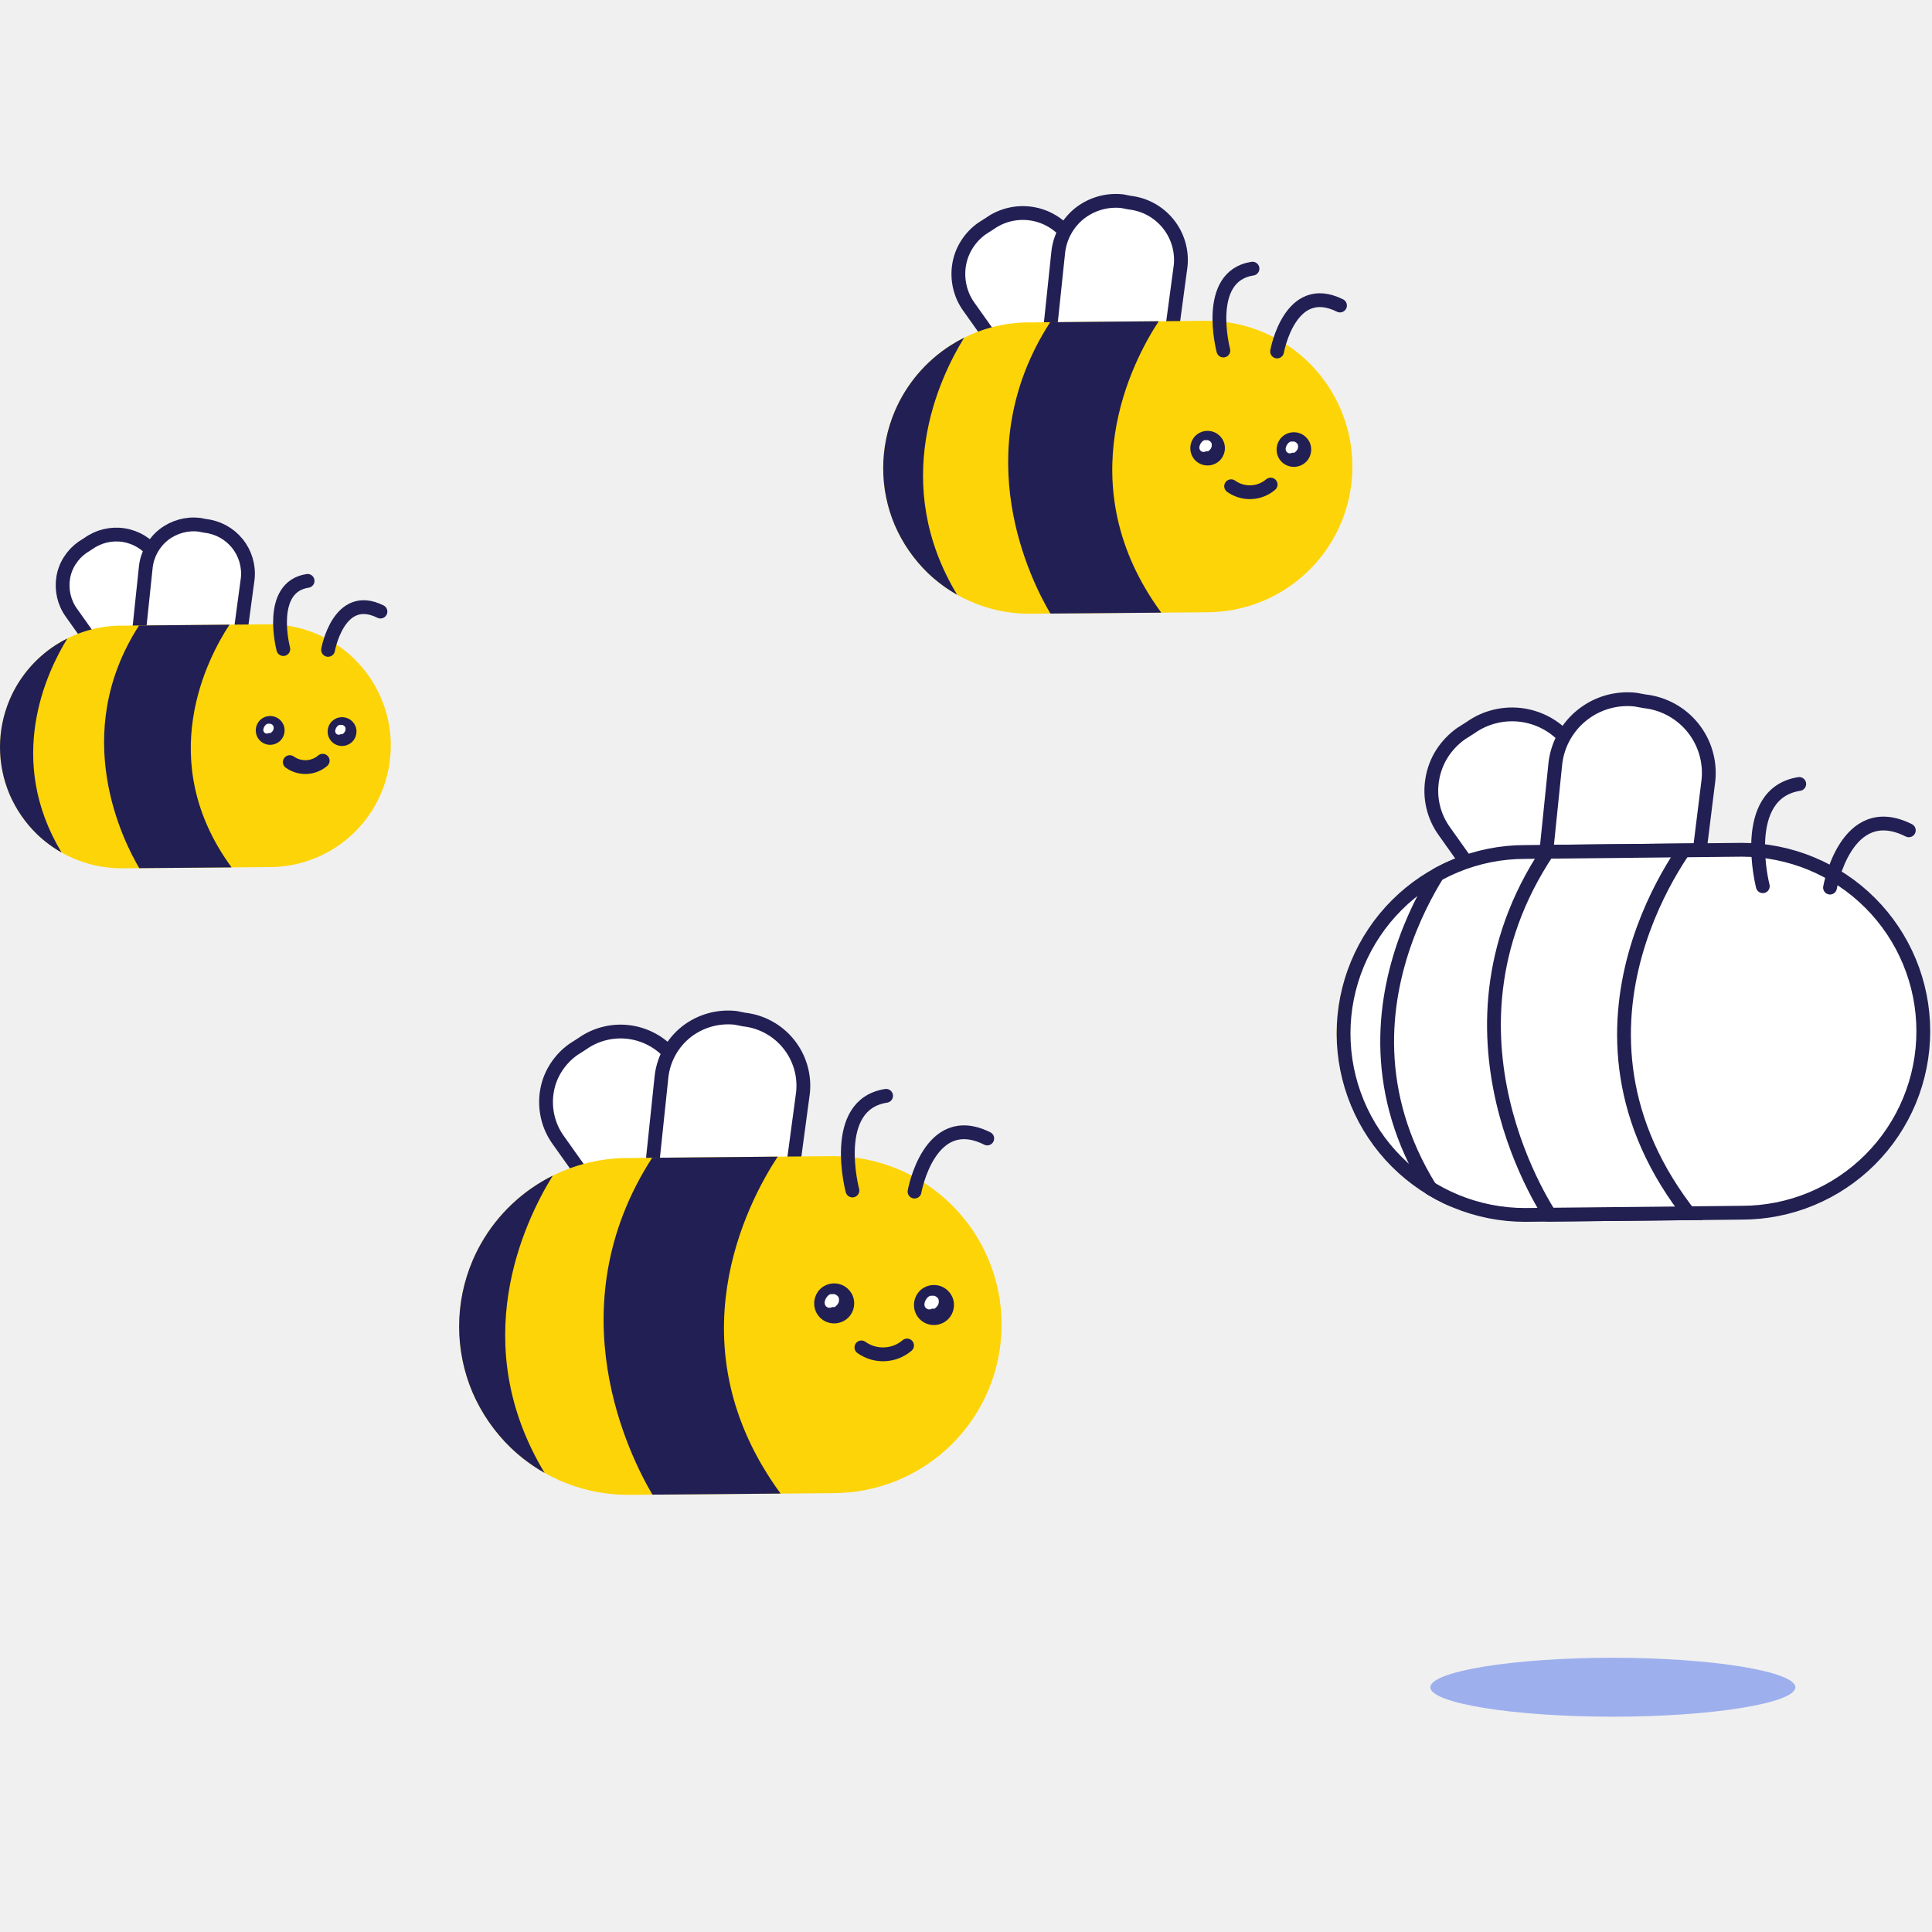
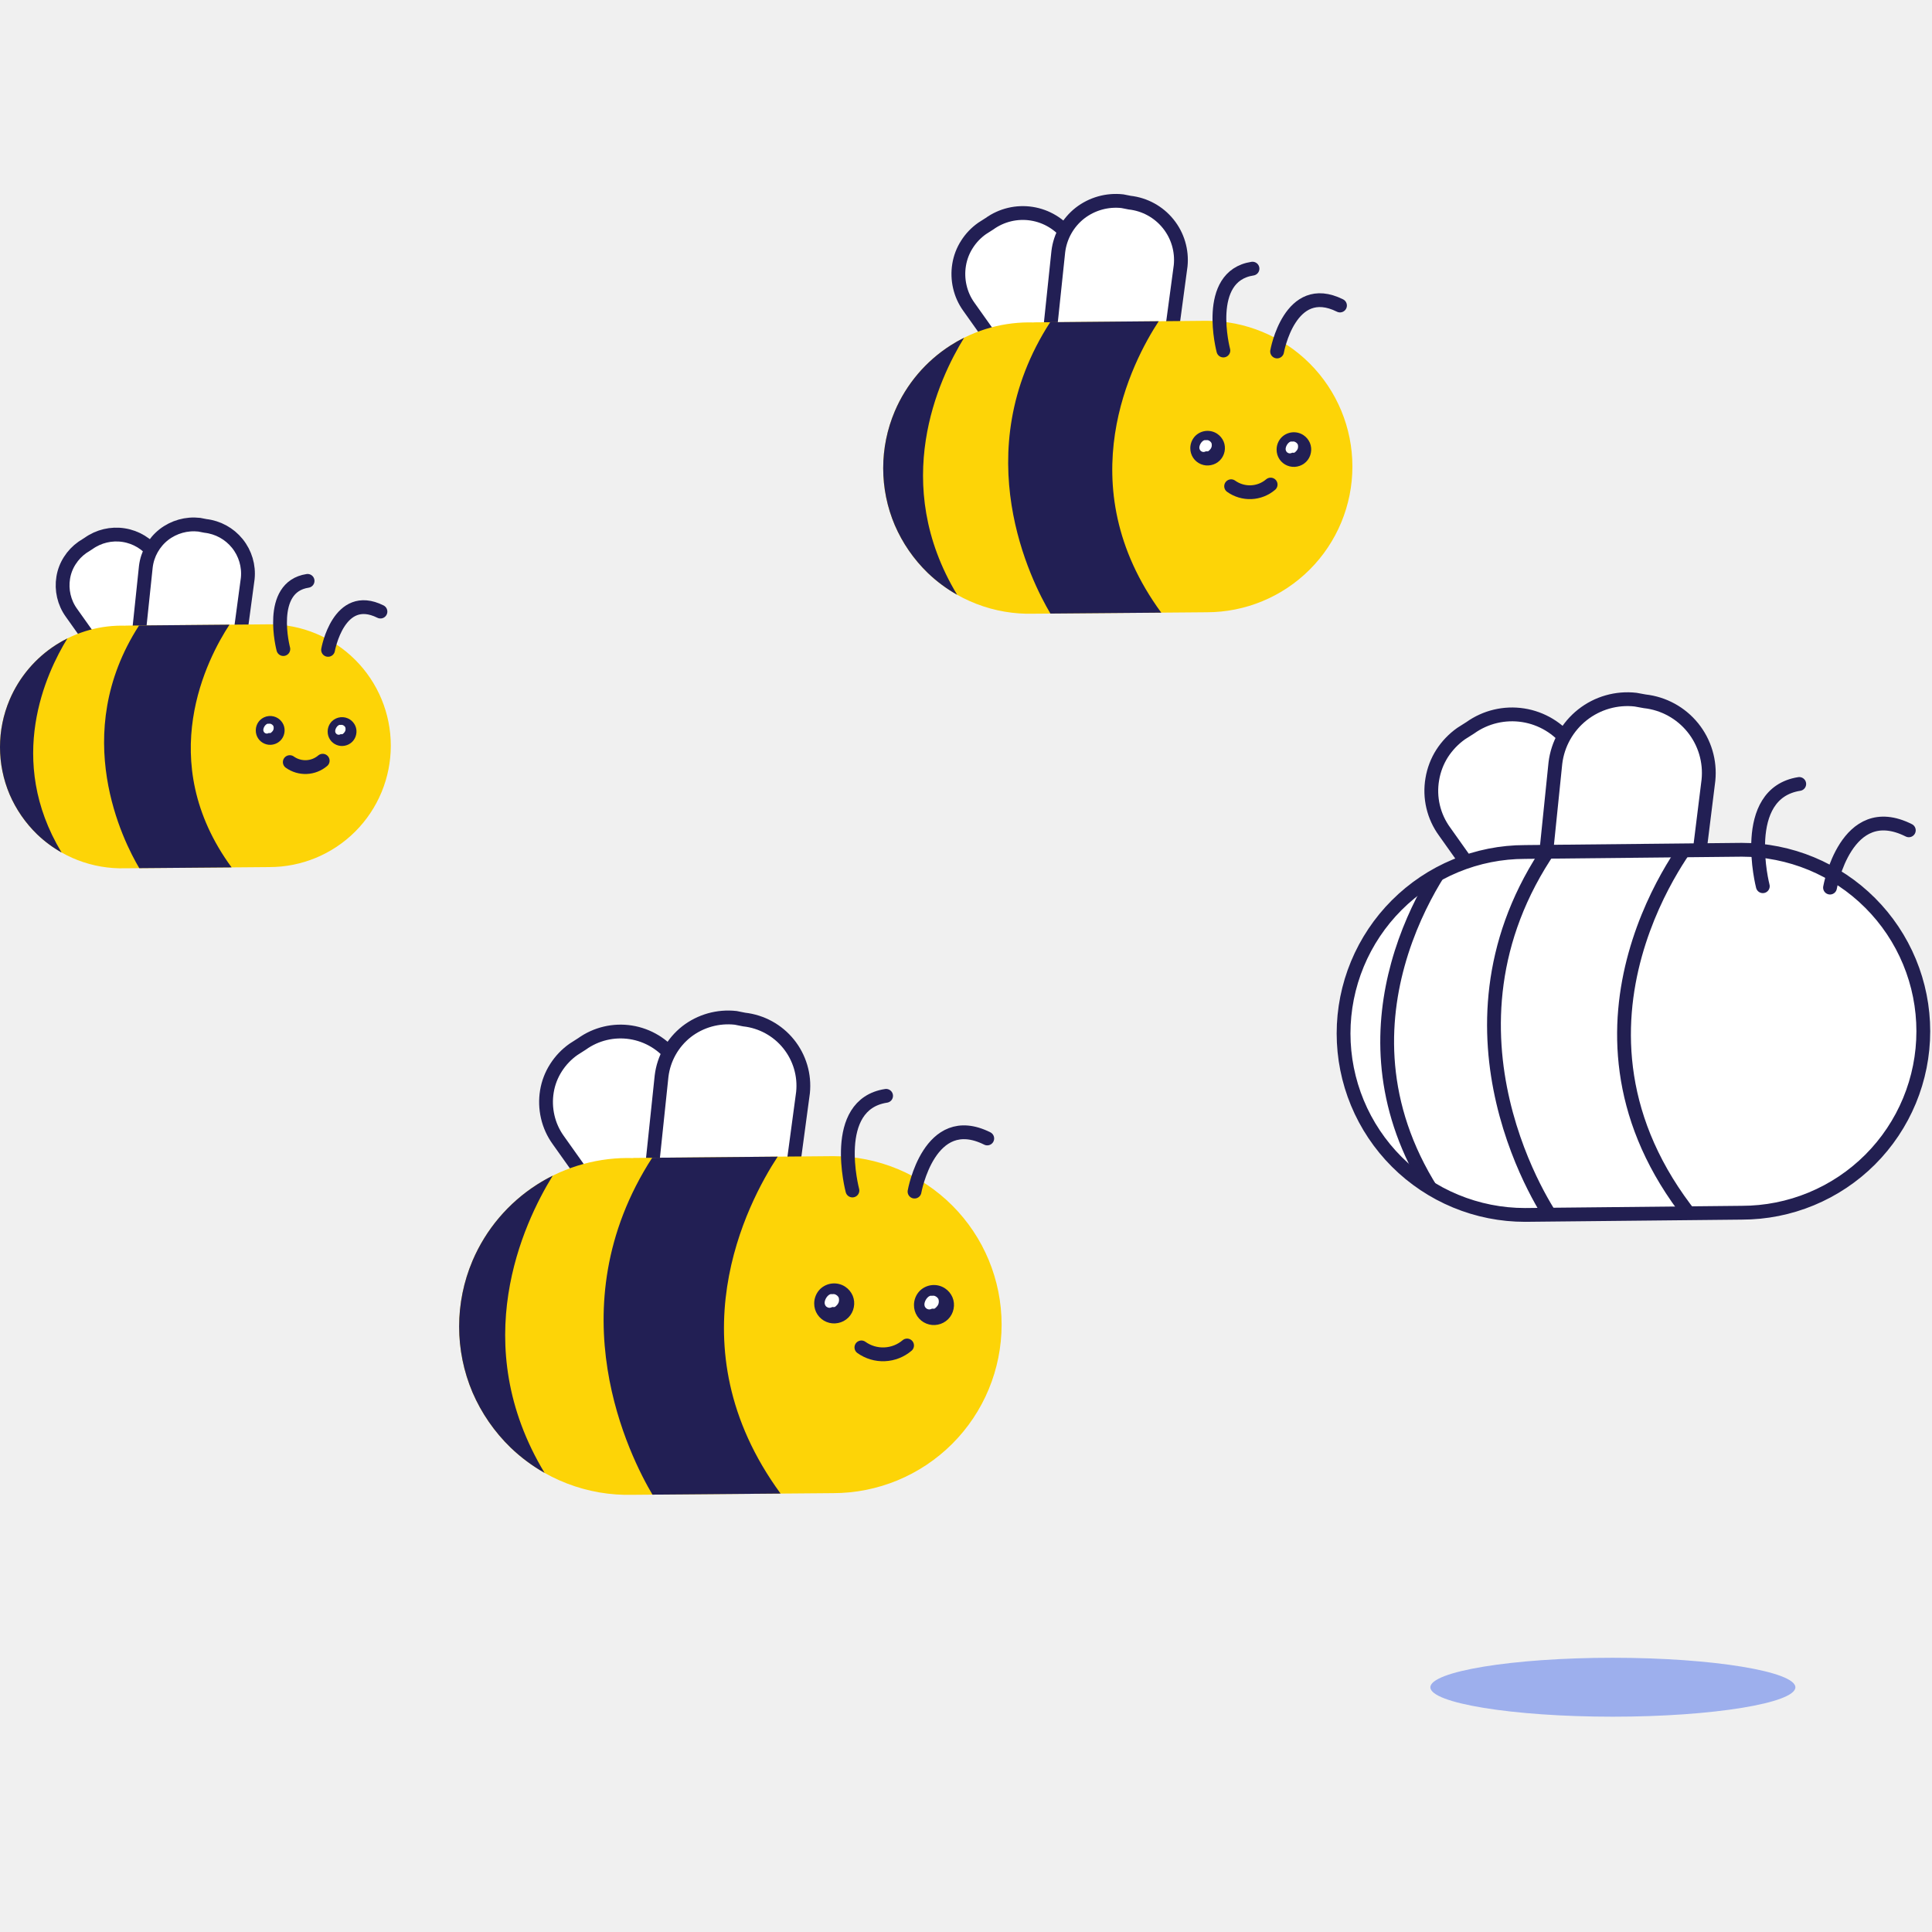
<svg xmlns="http://www.w3.org/2000/svg" width="140" height="140" viewBox="0 0 140 140" fill="none">
  <g id="Empty States/No Followers">
    <g id="Layer 2">
      <g id="Layer 24">
-         <path id="Vector" d="M110.53 61.678L126.24 61.498C129.743 61.498 133.103 62.89 135.581 65.368C138.058 67.845 139.45 71.205 139.45 74.709C139.45 78.212 138.058 81.572 135.581 84.049C133.103 86.527 129.743 87.918 126.24 87.918L110.53 88.049C107.861 88.138 105.227 87.417 102.976 85.981C100.724 84.544 98.96 82.46 97.917 80.001C96.873 77.543 96.599 74.826 97.13 72.209C97.66 69.592 98.971 67.196 100.89 65.338C102.168 64.111 103.677 63.149 105.33 62.508C106.99 61.886 108.758 61.603 110.53 61.678Z" fill="#FDD407" />
-         <path id="Vector_2" d="M116.64 67.928L117.28 67.618C117.831 67.23 118.299 66.737 118.66 66.168C119.021 65.601 119.263 64.967 119.373 64.304C119.483 63.641 119.458 62.962 119.3 62.309C119.143 61.656 118.857 61.04 118.46 60.498L113.75 53.868C112.936 52.773 111.724 52.041 110.376 51.83C109.028 51.619 107.65 51.945 106.54 52.739L105.88 53.158C105.332 53.546 104.864 54.035 104.5 54.599C104.141 55.165 103.9 55.797 103.79 56.459C103.676 57.119 103.696 57.796 103.849 58.449C104.002 59.102 104.285 59.717 104.68 60.258L109.4 66.909C110.231 67.996 111.458 68.712 112.814 68.899C114.17 69.086 115.545 68.73 116.64 67.909V67.928Z" fill="white" stroke="#221F54" stroke-miterlimit="10" stroke-linecap="round" />
-         <path id="Vector_3" d="M116.32 69.059L116.98 69.189C118.358 69.336 119.738 68.938 120.826 68.08C121.914 67.222 122.622 65.972 122.8 64.599L123.8 56.539C123.94 55.169 123.533 53.798 122.668 52.727C121.803 51.656 120.549 50.97 119.18 50.819L118.52 50.699C117.142 50.543 115.759 50.939 114.671 51.798C113.583 52.658 112.878 53.912 112.71 55.289L111.88 63.389C111.77 64.054 111.8 64.736 111.97 65.389C112.132 66.041 112.432 66.652 112.85 67.179C113.264 67.71 113.781 68.152 114.37 68.479C114.972 68.808 115.636 69.006 116.32 69.059Z" fill="white" stroke="#221F54" stroke-miterlimit="10" stroke-linecap="round" />
-         <path id="Vector_4" d="M110.51 61.738L126.22 61.578C127.947 61.578 129.657 61.919 131.252 62.579C132.848 63.24 134.297 64.209 135.519 65.43C136.74 66.651 137.708 68.101 138.369 69.696C139.03 71.291 139.37 73.001 139.37 74.728C139.37 76.455 139.03 78.165 138.369 79.761C137.708 81.356 136.74 82.806 135.519 84.027C134.297 85.248 132.848 86.216 131.252 86.877C129.657 87.538 127.947 87.878 126.22 87.878L110.51 88.038C108.783 88.038 107.073 87.698 105.478 87.037C103.882 86.376 102.433 85.408 101.212 84.187C99.991 82.966 99.022 81.516 98.361 79.921C97.7 78.325 97.36 76.615 97.36 74.888C97.36 73.162 97.7 71.451 98.361 69.856C99.022 68.261 99.991 66.811 101.212 65.59C102.433 64.369 103.882 63.4 105.478 62.739C107.073 62.078 108.783 61.738 110.51 61.738Z" fill="white" stroke="#221F51" stroke-miterlimit="10" />
-         <g id="Mask Group">
-           <mask id="mask0" mask-type="alpha" maskUnits="userSpaceOnUse" x="96" y="61" width="44" height="28">
-             <path id="Vector_5" d="M110.51 61.739L126.22 61.579C127.947 61.579 129.657 61.919 131.252 62.58C132.848 63.24 134.297 64.209 135.519 65.43C136.74 66.651 137.708 68.101 138.369 69.696C139.03 71.292 139.37 73.002 139.37 74.729C139.37 76.456 139.03 78.165 138.369 79.761C137.708 81.356 136.74 82.806 135.519 84.027C134.297 85.248 132.848 86.217 131.252 86.878C129.657 87.538 127.947 87.879 126.22 87.879L110.51 88.039C108.783 88.039 107.073 87.698 105.478 87.038C103.882 86.377 102.433 85.408 101.212 84.187C99.991 82.966 99.022 81.516 98.361 79.921C97.7 78.326 97.36 76.615 97.36 74.889C97.36 73.162 97.7 71.452 98.361 69.856C99.022 68.261 99.991 66.811 101.212 65.59C102.433 64.369 103.882 63.4 105.478 62.74C107.073 62.079 108.783 61.739 110.51 61.739Z" fill="white" stroke="#221F51" stroke-miterlimit="10" />
-           </mask>
-           <g mask="url(#mask0)">
-             <g id="Group">
-               <path id="Vector_6" d="M122.75 60.609C122.75 60.609 111.44 74.259 122.61 88.229L112.51 88.349C112.51 88.349 102.89 74.699 112.59 61.069C112.85 60.889 122.72 60.719 122.75 60.609Z" stroke="#221F51" stroke-miterlimit="10" />
-               <path id="Vector_7" d="M105.47 61.498C105.47 61.498 94.33 74.849 105.47 88.678L95.38 88.819C95.38 88.819 85.76 75.278 95.38 61.959C95.46 61.788 105.5 61.868 105.47 61.498Z" stroke="#221F51" stroke-miterlimit="10" />
-             </g>
+         <g id="Bee">
+           <path id="Vector" d="M116.64 67.928L117.28 67.618C117.831 67.23 118.299 66.737 118.66 66.168C119.021 65.601 119.263 64.967 119.373 64.304C119.483 63.641 119.458 62.962 119.3 62.309C119.143 61.656 118.857 61.04 118.46 60.498L113.75 53.868C112.936 52.773 111.724 52.041 110.376 51.83C109.028 51.619 107.65 51.945 106.54 52.739L105.88 53.158C105.332 53.546 104.864 54.035 104.5 54.599C104.141 55.165 103.9 55.797 103.79 56.459C103.676 57.119 103.696 57.796 103.849 58.449C104.002 59.102 104.285 59.717 104.68 60.258L109.4 66.909C110.231 67.996 111.458 68.712 112.814 68.899C114.17 69.086 115.545 68.73 116.64 67.909V67.928Z" fill="white" stroke="#221F54" stroke-miterlimit="10" stroke-linecap="round" />
+           <path id="Vector_2" d="M116.32 69.059L116.98 69.189C118.358 69.336 119.738 68.938 120.826 68.08C121.914 67.222 122.622 65.972 122.8 64.599L123.8 56.539C123.94 55.169 123.533 53.798 122.668 52.727C121.803 51.656 120.549 50.97 119.18 50.819L118.52 50.699C117.142 50.543 115.759 50.939 114.671 51.798C113.583 52.658 112.878 53.912 112.71 55.289L111.88 63.389C111.77 64.054 111.8 64.736 111.97 65.389C112.132 66.041 112.432 66.652 112.85 67.179C113.264 67.71 113.781 68.152 114.37 68.479C114.972 68.808 115.636 69.006 116.32 69.059Z" fill="white" stroke="#221F54" stroke-miterlimit="10" stroke-linecap="round" />
+           <path id="Vector_3" d="M110.51 61.738L126.22 61.578C127.947 61.578 129.657 61.919 131.252 62.579C132.848 63.24 134.297 64.209 135.519 65.43C136.74 66.651 137.708 68.101 138.369 69.696C139.03 71.291 139.37 73.001 139.37 74.728C139.37 76.455 139.03 78.165 138.369 79.761C137.708 81.356 136.74 82.806 135.519 84.027C134.297 85.248 132.848 86.216 131.252 86.877C129.657 87.538 127.947 87.878 126.22 87.878L110.51 88.038C108.783 88.038 107.073 87.698 105.478 87.037C103.882 86.376 102.433 85.408 101.212 84.187C99.991 82.966 99.022 81.516 98.361 79.921C97.7 78.325 97.36 76.615 97.36 74.888C97.36 73.162 97.7 71.451 98.361 69.856C99.022 68.261 99.991 66.811 101.212 65.59C102.433 64.369 103.882 63.4 105.478 62.739C107.073 62.078 108.783 61.738 110.51 61.738Z" fill="white" stroke="#221F51" stroke-miterlimit="10" />
+           <path id="Intersect" fill-rule="evenodd" clip-rule="evenodd" d="M104.57 86.62C100.421 80.47 100.533 74.552 101.775 70.035C102.456 67.555 103.48 65.496 104.334 64.055C104.592 63.62 104.834 63.243 105.046 62.928C104.423 63.212 103.824 63.544 103.255 63.921C102.417 65.39 101.464 67.392 100.811 69.77C99.624 74.087 99.429 79.637 102.675 85.449C103.272 85.892 103.906 86.284 104.57 86.62ZM111.708 88.026C111.701 88.016 111.695 88.006 111.689 87.996C111.439 87.585 111.094 86.987 110.712 86.227C109.948 84.708 109.033 82.538 108.426 79.933C107.265 74.953 107.23 68.37 111.537 61.728L112.748 61.715C108.251 68.265 108.252 74.781 109.4 79.706C109.985 82.217 110.868 84.312 111.605 85.778C111.974 86.511 112.305 87.085 112.543 87.475C112.636 87.627 112.714 87.751 112.775 87.845L121.603 87.74C116.518 80.878 116.6 74.127 118.01 69.046C118.74 66.414 119.825 64.23 120.727 62.705C120.968 62.298 121.196 61.938 121.4 61.627L122.62 61.615C122.347 62.001 121.986 62.54 121.588 63.214C120.718 64.685 119.674 66.787 118.973 69.313C117.576 74.351 117.536 81.079 122.997 87.911L111.708 88.026Z" fill="#221F51" />
+           <path id="Vector_4" d="M132.61 64.319C132.61 64.319 133.76 57.879 138.32 60.169" stroke="#221F54" stroke-miterlimit="10" stroke-linecap="round" />
+           <path id="Vector_5" d="M127.74 64.219C127.74 64.219 126 57.499 130.38 56.809" stroke="#221F54" stroke-miterlimit="10" stroke-linecap="round" />
+         </g>
+         <path id="Vector_6" d="M116.87 124.398C124.18 124.398 130.1 123.398 130.1 122.268C130.1 121.138 124.18 120.128 116.87 120.128C109.56 120.128 103.65 121.128 103.65 122.268C103.65 123.408 109.57 124.398 116.87 124.398Z" fill="#9DAFED" />
+         <path id="Vector_7" d="M59.33 94.368C59.341 94.464 59.379 94.554 59.44 94.629C59.5 94.707 59.585 94.763 59.68 94.788C59.774 94.818 59.876 94.818 59.97 94.788C60.062 94.758 60.144 94.701 60.204 94.624C60.265 94.548 60.301 94.456 60.31 94.359C60.319 94.261 60.298 94.164 60.25 94.079C60.202 93.996 60.133 93.927 60.05 93.879C59.955 93.854 59.855 93.854 59.76 93.879C59.66 93.819 59.39 94.079 59.33 94.368Z" fill="white" />
+         <g id="Bee_2">
+           <path id="Vector_8" d="M51.5 89.689L52.1 89.399C52.608 89.045 53.04 88.593 53.37 88.069C53.691 87.539 53.905 86.951 54 86.338C54.125 85.732 54.125 85.106 54 84.499C53.855 83.894 53.594 83.323 53.23 82.819L48.83 76.698C48.081 75.683 46.962 75.004 45.715 74.807C44.469 74.611 43.195 74.913 42.17 75.648L41.56 76.038C41.054 76.394 40.622 76.846 40.29 77.368C39.954 77.891 39.73 78.476 39.63 79.088C39.53 79.7 39.55 80.325 39.69 80.928C39.829 81.534 40.087 82.105 40.45 82.609L44.81 88.749C45.589 89.76 46.735 90.425 48 90.599C49.254 90.773 50.526 90.446 51.54 89.689H51.5Z" fill="white" stroke="#221F54" stroke-miterlimit="10" stroke-linecap="round" />
+           <path id="Vector_9" d="M51.21 90.739L51.82 90.849C53.093 90.99 54.37 90.624 55.375 89.831C56.38 89.037 57.032 87.879 57.19 86.609L58.19 79.168C58.319 77.902 57.943 76.636 57.143 75.645C56.344 74.654 55.185 74.02 53.92 73.879L53.31 73.758C52.038 73.616 50.761 73.975 49.75 74.758C48.745 75.55 48.094 76.708 47.94 77.978L47.15 85.499C47.051 86.111 47.079 86.737 47.23 87.338C47.383 87.942 47.659 88.508 48.041 89.001C48.423 89.493 48.903 89.901 49.45 90.198C49.993 90.498 50.592 90.681 51.21 90.739Z" fill="white" stroke="#221F54" stroke-miterlimit="10" stroke-linecap="round" />
+           <path id="Vector_10" d="M45.86 83.909L60.37 83.779C63.608 83.779 66.714 85.065 69.004 87.355C71.294 89.645 72.58 92.75 72.58 95.989C72.58 99.227 71.294 102.333 69.004 104.622C66.714 106.912 63.608 108.199 60.37 108.199L45.86 108.319C44.23 108.365 42.608 108.086 41.086 107.499C39.565 106.912 38.176 106.028 37 104.899C35.826 103.759 34.888 102.4 34.24 100.899C33.6 99.39 33.27 97.768 33.27 96.129C33.27 94.49 33.6 92.867 34.24 91.359C35.209 89.087 36.841 87.16 38.924 85.833C41.006 84.505 43.442 83.838 45.91 83.919L45.86 83.909Z" fill="#FDD407" />
+           <g id="Group 3563">
+             <path id="Intersect_2" fill-rule="evenodd" clip-rule="evenodd" d="M39.462 106.731C38.57 106.227 37.743 105.612 37 104.898C35.826 103.759 34.888 102.4 34.24 100.898C33.6 99.39 33.27 97.767 33.27 96.129C33.27 94.49 33.6 92.867 34.24 91.359C35.209 89.087 36.841 87.16 38.924 85.832C39.289 85.599 39.666 85.387 40.052 85.195C37.887 88.707 33.839 97.403 39.462 106.731ZM47.279 108.307C45.697 105.642 40.186 94.849 47.258 83.896L56.354 83.814C54.163 87.152 48.703 97.488 56.564 108.23L47.279 108.307Z" fill="#221F54" />
          </g>
-         </g>
-         <path id="Vector_8" d="M132.61 64.319C132.61 64.319 133.76 57.879 138.32 60.169" stroke="#221F54" stroke-miterlimit="10" stroke-linecap="round" />
-         <path id="Vector_9" d="M127.74 64.219C127.74 64.219 126 57.499 130.38 56.809" stroke="#221F54" stroke-miterlimit="10" stroke-linecap="round" />
-         <path id="Vector_10" d="M116.87 124.398C124.18 124.398 130.1 123.398 130.1 122.268C130.1 121.138 124.18 120.128 116.87 120.128C109.56 120.128 103.65 121.128 103.65 122.268C103.65 123.408 109.57 124.398 116.87 124.398Z" fill="#9DAFED" />
-         <path id="Vector_11" d="M59.33 94.368C59.341 94.464 59.379 94.554 59.44 94.629C59.5 94.707 59.585 94.763 59.68 94.788C59.774 94.818 59.876 94.818 59.97 94.788C60.062 94.758 60.144 94.701 60.204 94.624C60.265 94.548 60.301 94.456 60.31 94.359C60.319 94.261 60.298 94.164 60.25 94.079C60.202 93.996 60.133 93.927 60.05 93.879C59.955 93.854 59.855 93.854 59.76 93.879C59.66 93.819 59.39 94.079 59.33 94.368Z" fill="white" />
-         <g id="Bee">
-           <path id="Vector_12" d="M51.5 89.689L52.1 89.399C52.608 89.045 53.04 88.593 53.37 88.069C53.691 87.539 53.905 86.951 54 86.338C54.125 85.732 54.125 85.106 54 84.499C53.855 83.894 53.594 83.323 53.23 82.819L48.83 76.698C48.081 75.683 46.962 75.004 45.715 74.807C44.469 74.611 43.195 74.913 42.17 75.648L41.56 76.038C41.054 76.394 40.622 76.846 40.29 77.368C39.954 77.891 39.73 78.476 39.63 79.088C39.53 79.7 39.55 80.325 39.69 80.928C39.829 81.534 40.087 82.105 40.45 82.609L44.81 88.749C45.589 89.76 46.735 90.425 48 90.599C49.254 90.773 50.526 90.446 51.54 89.689H51.5Z" fill="white" stroke="#221F54" stroke-miterlimit="10" stroke-linecap="round" />
-           <path id="Vector_13" d="M51.21 90.739L51.82 90.849C53.093 90.99 54.37 90.624 55.375 89.831C56.38 89.037 57.032 87.879 57.19 86.609L58.19 79.168C58.319 77.902 57.943 76.636 57.143 75.645C56.344 74.654 55.185 74.02 53.92 73.879L53.31 73.758C52.038 73.616 50.761 73.975 49.75 74.758C48.745 75.55 48.094 76.708 47.94 77.978L47.15 85.499C47.051 86.111 47.079 86.737 47.23 87.338C47.383 87.942 47.659 88.508 48.041 89.001C48.423 89.493 48.903 89.901 49.45 90.198C49.993 90.498 50.592 90.681 51.21 90.739Z" fill="white" stroke="#221F54" stroke-miterlimit="10" stroke-linecap="round" />
-           <path id="Vector_14" d="M45.86 83.909L60.37 83.779C63.608 83.779 66.714 85.065 69.004 87.355C71.294 89.645 72.58 92.75 72.58 95.989C72.58 99.227 71.294 102.333 69.004 104.622C66.714 106.912 63.608 108.199 60.37 108.199L45.86 108.319C44.23 108.365 42.608 108.086 41.086 107.499C39.565 106.912 38.176 106.028 37 104.899C35.826 103.759 34.888 102.4 34.24 100.899C33.6 99.39 33.27 97.768 33.27 96.129C33.27 94.49 33.6 92.867 34.24 91.359C35.209 89.087 36.841 87.16 38.924 85.833C41.006 84.505 43.442 83.838 45.91 83.919L45.86 83.909Z" fill="#FDD407" />
-           <g id="Group 3563">
-             <path id="Intersect" fill-rule="evenodd" clip-rule="evenodd" d="M39.462 106.731C38.57 106.227 37.743 105.612 37 104.898C35.826 103.759 34.888 102.4 34.24 100.898C33.6 99.39 33.27 97.767 33.27 96.129C33.27 94.49 33.6 92.867 34.24 91.359C35.209 89.087 36.841 87.16 38.924 85.832C39.289 85.599 39.666 85.387 40.052 85.195C37.887 88.707 33.839 97.403 39.462 106.731ZM47.279 108.307C45.697 105.642 40.186 94.849 47.258 83.896L56.354 83.814C54.163 87.152 48.703 97.488 56.564 108.23L47.279 108.307Z" fill="#221F54" />
-           </g>
-           <path id="Vector_15" d="M65.73 97.499C65.273 97.888 64.699 98.113 64.099 98.138C63.499 98.164 62.908 97.988 62.42 97.638" stroke="#221F54" stroke-miterlimit="10" stroke-linecap="round" />
-           <path id="Vector_16" d="M66.23 94.569C66.227 94.855 66.31 95.136 66.469 95.376C66.627 95.615 66.854 95.8 67.12 95.909C67.386 96.019 67.678 96.047 67.96 95.989C68.242 95.934 68.501 95.796 68.705 95.593C68.908 95.39 69.045 95.131 69.1 94.849C69.159 94.567 69.131 94.274 69.02 94.008C68.907 93.744 68.719 93.518 68.48 93.359C68.201 93.174 67.866 93.091 67.533 93.124C67.2 93.157 66.888 93.303 66.65 93.538C66.381 93.814 66.23 94.183 66.23 94.569Z" fill="#221F54" />
-           <path id="Vector_17" d="M59 94.451C58.997 94.738 59.08 95.019 59.239 95.258C59.398 95.497 59.624 95.683 59.89 95.791C60.156 95.902 60.448 95.93 60.73 95.871C61.012 95.817 61.271 95.679 61.475 95.476C61.678 95.273 61.816 95.013 61.87 94.731C61.928 94.45 61.901 94.157 61.79 93.891C61.677 93.627 61.489 93.401 61.25 93.241C60.971 93.057 60.636 92.974 60.303 93.007C59.97 93.04 59.658 93.186 59.42 93.421C59.151 93.696 59 94.066 59 94.451Z" fill="#221F54" />
-           <path id="Vector_18" d="M67 94.409C66.98 94.481 66.98 94.557 67 94.629C67.02 94.699 67.062 94.762 67.12 94.809C67.178 94.853 67.247 94.881 67.32 94.889C67.397 94.889 67.473 94.868 67.54 94.829C67.6 94.838 67.66 94.838 67.72 94.829C67.771 94.794 67.818 94.754 67.86 94.709C67.922 94.65 67.97 94.578 68 94.499C68.04 94.378 68.04 94.249 68 94.129C67.968 94.075 67.928 94.028 67.88 93.989C67.829 93.949 67.771 93.918 67.71 93.899C67.647 93.888 67.583 93.888 67.52 93.899C67.34 93.839 67.07 94.109 67 94.409Z" fill="white" />
-           <path id="Vector_19" d="M59.77 94.291C59.75 94.363 59.75 94.439 59.77 94.511C59.791 94.582 59.832 94.645 59.89 94.691C59.948 94.736 60.017 94.764 60.09 94.771C60.167 94.772 60.243 94.751 60.31 94.711C60.37 94.72 60.43 94.72 60.49 94.711C60.541 94.677 60.588 94.637 60.63 94.591C60.692 94.533 60.74 94.461 60.77 94.381C60.81 94.261 60.81 94.132 60.77 94.011C60.738 93.958 60.698 93.911 60.65 93.871C60.599 93.832 60.541 93.801 60.48 93.781C60.417 93.771 60.353 93.771 60.29 93.781C60.11 93.721 59.84 93.991 59.77 94.291Z" fill="white" />
-           <path id="Vector_20" d="M66.27 86.348C66.27 86.348 67.33 80.398 71.54 82.498" stroke="#221F54" stroke-miterlimit="10" stroke-linecap="round" />
-           <path id="Vector_21" d="M61.77 86.268C61.77 86.268 60.11 80.038 64.21 79.408" stroke="#221F54" stroke-miterlimit="10" stroke-linecap="round" />
-         </g>
-         <g id="Bee_2">
-           <path id="Vector_22" d="M79.767 28.358L80.286 28.107C80.726 27.802 81.1 27.41 81.385 26.957C81.662 26.498 81.848 25.99 81.93 25.46C82.038 24.936 82.038 24.394 81.93 23.869C81.805 23.346 81.579 22.852 81.264 22.416L77.458 17.123C76.81 16.244 75.842 15.657 74.764 15.487C73.686 15.317 72.585 15.578 71.698 16.215L71.17 16.552C70.732 16.86 70.359 17.25 70.072 17.702C69.781 18.154 69.587 18.66 69.501 19.19C69.414 19.719 69.432 20.259 69.553 20.781C69.673 21.305 69.896 21.799 70.21 22.234L73.981 27.545C74.655 28.42 75.646 28.995 76.74 29.145C77.825 29.296 78.925 29.013 79.802 28.358H79.767Z" fill="white" stroke="#221F54" stroke-miterlimit="10" stroke-linecap="round" />
-           <path id="Vector_23" d="M79.517 29.266L80.044 29.361C81.145 29.483 82.25 29.167 83.119 28.481C83.989 27.794 84.552 26.793 84.689 25.694L85.554 19.259C85.665 18.164 85.34 17.068 84.648 16.212C83.957 15.355 82.955 14.806 81.861 14.684L81.333 14.58C80.233 14.457 79.129 14.767 78.254 15.445C77.385 16.13 76.822 17.131 76.689 18.23L76.005 24.734C75.92 25.264 75.944 25.805 76.074 26.325C76.207 26.848 76.445 27.337 76.776 27.763C77.106 28.189 77.521 28.541 77.995 28.799C78.464 29.058 78.983 29.217 79.517 29.266Z" fill="white" stroke="#221F54" stroke-miterlimit="10" stroke-linecap="round" />
-           <path id="Vector_24" d="M74.889 23.359L87.439 23.246C90.24 23.246 92.926 24.359 94.907 26.34C96.887 28.32 98 31.006 98 33.807C98 36.608 96.887 39.294 94.907 41.274C92.926 43.255 90.24 44.367 87.439 44.367L74.889 44.471C73.48 44.511 72.076 44.27 70.761 43.762C69.445 43.255 68.244 42.49 67.226 41.513C66.211 40.528 65.4 39.352 64.839 38.054C64.285 36.749 64 35.346 64 33.928C64 32.51 64.285 31.107 64.839 29.802C65.677 27.837 67.089 26.171 68.89 25.023C70.691 23.875 72.798 23.297 74.933 23.367L74.889 23.359Z" fill="#FDD407" />
-           <g id="Group 3563_2">
-             <path id="Intersect_2" fill-rule="evenodd" clip-rule="evenodd" d="M69.357 43.099C68.585 42.663 67.869 42.13 67.226 41.513C66.211 40.528 65.4 39.352 64.839 38.053C64.285 36.749 64 35.346 64 33.928C64 32.51 64.285 31.107 64.839 29.802C65.677 27.837 67.089 26.171 68.89 25.023C69.206 24.821 69.531 24.637 69.865 24.472C67.992 27.511 64.492 35.031 69.357 43.099ZM76.117 44.461C74.75 42.159 69.981 32.822 76.098 23.348L83.965 23.277C82.069 26.166 77.349 35.105 84.149 44.395L76.117 44.461Z" fill="#221F54" />
-           </g>
-           <path id="Vector_25" d="M92.075 35.113C91.68 35.45 91.183 35.645 90.664 35.667C90.146 35.688 89.634 35.536 89.212 35.234" stroke="#221F54" stroke-miterlimit="10" stroke-linecap="round" />
-           <path id="Vector_26" d="M92.508 32.578C92.505 32.827 92.577 33.07 92.714 33.276C92.851 33.483 93.048 33.644 93.277 33.737C93.507 33.833 93.76 33.857 94.004 33.807C94.248 33.759 94.472 33.64 94.648 33.465C94.824 33.289 94.943 33.065 94.99 32.821C95.04 32.577 95.016 32.324 94.921 32.094C94.823 31.865 94.661 31.67 94.454 31.532C94.212 31.372 93.923 31.301 93.635 31.329C93.347 31.358 93.077 31.484 92.871 31.688C92.638 31.925 92.507 32.245 92.508 32.578Z" fill="#221F54" />
-           <path id="Vector_27" d="M86.254 32.477C86.252 32.725 86.324 32.968 86.461 33.175C86.598 33.382 86.794 33.542 87.024 33.636C87.254 33.732 87.507 33.756 87.751 33.705C87.995 33.658 88.219 33.539 88.395 33.363C88.57 33.188 88.689 32.963 88.737 32.719C88.787 32.476 88.763 32.222 88.668 31.993C88.57 31.764 88.407 31.569 88.201 31.431C87.959 31.271 87.67 31.2 87.382 31.228C87.093 31.256 86.824 31.383 86.618 31.586C86.385 31.824 86.254 32.144 86.254 32.477Z" fill="#221F54" />
-           <path id="Vector_28" d="M93.174 32.44C93.156 32.503 93.156 32.568 93.174 32.631C93.192 32.692 93.228 32.746 93.277 32.786C93.328 32.825 93.387 32.849 93.45 32.855C93.517 32.856 93.583 32.838 93.641 32.804C93.692 32.811 93.745 32.811 93.796 32.804C93.841 32.774 93.881 32.739 93.918 32.7C93.971 32.649 94.013 32.587 94.039 32.518C94.073 32.414 94.073 32.302 94.039 32.198C94.011 32.152 93.976 32.111 93.935 32.077C93.891 32.043 93.841 32.017 93.788 31.999C93.733 31.99 93.678 31.99 93.623 31.999C93.468 31.947 93.234 32.181 93.174 32.44Z" fill="white" />
-           <path id="Vector_29" d="M86.921 32.339C86.903 32.401 86.903 32.467 86.921 32.529C86.938 32.591 86.975 32.645 87.024 32.685C87.074 32.724 87.134 32.748 87.197 32.754C87.264 32.754 87.33 32.736 87.388 32.702C87.439 32.71 87.492 32.71 87.543 32.702C87.587 32.672 87.628 32.638 87.664 32.599C87.718 32.548 87.759 32.486 87.785 32.417C87.82 32.313 87.82 32.201 87.785 32.097C87.758 32.051 87.723 32.01 87.682 31.976C87.637 31.942 87.588 31.915 87.535 31.898C87.48 31.889 87.425 31.889 87.37 31.898C87.215 31.846 86.981 32.08 86.921 32.339Z" fill="white" />
-           <path id="Vector_30" d="M92.543 25.469C92.543 25.469 93.459 20.323 97.101 22.139" stroke="#221F54" stroke-miterlimit="10" stroke-linecap="round" />
-           <path id="Vector_31" d="M88.65 25.4C88.65 25.4 87.215 20.011 90.761 19.467" stroke="#221F54" stroke-miterlimit="10" stroke-linecap="round" />
+           <path id="Vector_11" d="M65.73 97.499C65.273 97.888 64.699 98.113 64.099 98.138C63.499 98.164 62.908 97.988 62.42 97.638" stroke="#221F54" stroke-miterlimit="10" stroke-linecap="round" />
+           <path id="Vector_12" d="M66.23 94.569C66.227 94.855 66.31 95.136 66.469 95.376C66.627 95.615 66.854 95.8 67.12 95.909C67.386 96.019 67.678 96.047 67.96 95.989C68.242 95.934 68.501 95.796 68.705 95.593C68.908 95.39 69.045 95.131 69.1 94.849C69.159 94.567 69.131 94.274 69.02 94.008C68.907 93.744 68.719 93.518 68.48 93.359C68.201 93.174 67.866 93.091 67.533 93.124C67.2 93.157 66.888 93.303 66.65 93.538C66.381 93.814 66.23 94.183 66.23 94.569Z" fill="#221F54" />
+           <path id="Vector_13" d="M59 94.451C58.997 94.738 59.08 95.019 59.239 95.258C59.398 95.497 59.624 95.683 59.89 95.791C60.156 95.902 60.448 95.93 60.73 95.871C61.012 95.817 61.271 95.679 61.475 95.476C61.678 95.273 61.816 95.013 61.87 94.731C61.928 94.45 61.901 94.157 61.79 93.891C61.677 93.627 61.489 93.401 61.25 93.241C60.971 93.057 60.636 92.974 60.303 93.007C59.97 93.04 59.658 93.186 59.42 93.421C59.151 93.696 59 94.066 59 94.451Z" fill="#221F54" />
+           <path id="Vector_14" d="M67 94.409C66.98 94.481 66.98 94.557 67 94.629C67.02 94.699 67.062 94.762 67.12 94.809C67.178 94.853 67.247 94.881 67.32 94.889C67.397 94.889 67.473 94.868 67.54 94.829C67.6 94.838 67.66 94.838 67.72 94.829C67.771 94.794 67.818 94.754 67.86 94.709C67.922 94.65 67.97 94.578 68 94.499C68.04 94.378 68.04 94.249 68 94.129C67.968 94.075 67.928 94.028 67.88 93.989C67.829 93.949 67.771 93.918 67.71 93.899C67.647 93.888 67.583 93.888 67.52 93.899C67.34 93.839 67.07 94.109 67 94.409Z" fill="white" />
+           <path id="Vector_15" d="M59.77 94.291C59.75 94.363 59.75 94.439 59.77 94.511C59.791 94.582 59.832 94.645 59.89 94.691C59.948 94.736 60.017 94.764 60.09 94.771C60.167 94.772 60.243 94.751 60.31 94.711C60.37 94.72 60.43 94.72 60.49 94.711C60.541 94.677 60.588 94.637 60.63 94.591C60.692 94.533 60.74 94.461 60.77 94.381C60.81 94.261 60.81 94.132 60.77 94.011C60.738 93.958 60.698 93.911 60.65 93.871C60.599 93.832 60.541 93.801 60.48 93.781C60.417 93.771 60.353 93.771 60.29 93.781C60.11 93.721 59.84 93.991 59.77 94.291Z" fill="white" />
+           <path id="Vector_16" d="M66.27 86.348C66.27 86.348 67.33 80.398 71.54 82.498" stroke="#221F54" stroke-miterlimit="10" stroke-linecap="round" />
+           <path id="Vector_17" d="M61.77 86.268C61.77 86.268 60.11 80.038 64.21 79.408" stroke="#221F54" stroke-miterlimit="10" stroke-linecap="round" />
        </g>
        <g id="Bee_3">
-           <path id="Vector_32" d="M13.133 49.498L13.565 49.289C13.931 49.034 14.242 48.708 14.48 48.331C14.711 47.949 14.865 47.526 14.934 47.084C15.024 46.647 15.024 46.196 14.934 45.759C14.83 45.323 14.641 44.912 14.379 44.549L11.209 40.14C10.669 39.408 9.863 38.919 8.965 38.778C8.068 38.636 7.15 38.854 6.411 39.383L5.972 39.664C5.607 39.921 5.296 40.246 5.057 40.623C4.815 40.999 4.653 41.42 4.582 41.862C4.509 42.302 4.524 42.752 4.625 43.187C4.725 43.623 4.911 44.035 5.172 44.397L8.313 48.821C8.874 49.55 9.7 50.028 10.611 50.153C11.514 50.279 12.431 50.043 13.162 49.498H13.133Z" fill="white" stroke="#221F54" stroke-miterlimit="10" stroke-linecap="round" />
-           <path id="Vector_33" d="M12.924 50.254L13.363 50.333C14.28 50.435 15.2 50.172 15.924 49.6C16.648 49.028 17.118 48.194 17.232 47.279L17.952 41.919C18.045 41.007 17.774 40.095 17.198 39.381C16.622 38.667 15.787 38.21 14.876 38.108L14.437 38.022C13.521 37.919 12.601 38.178 11.872 38.742C11.148 39.313 10.679 40.147 10.568 41.062L9.999 46.479C9.928 46.92 9.948 47.371 10.057 47.805C10.167 48.24 10.366 48.648 10.641 49.002C10.916 49.357 11.262 49.651 11.656 49.865C12.047 50.081 12.479 50.213 12.924 50.254Z" fill="white" stroke="#221F54" stroke-miterlimit="10" stroke-linecap="round" />
-           <path id="Vector_34" d="M9.07 45.334L19.523 45.24C21.855 45.24 24.093 46.167 25.742 47.816C27.392 49.466 28.319 51.703 28.319 54.036C28.319 56.369 27.392 58.606 25.742 60.256C24.093 61.905 21.855 62.832 19.523 62.832L9.07 62.919C7.896 62.952 6.727 62.751 5.631 62.328C4.535 61.905 3.535 61.268 2.687 60.455C1.842 59.634 1.166 58.655 0.699 57.573C0.238 56.486 0 55.318 0 54.137C0 52.956 0.238 51.788 0.699 50.701C1.397 49.064 2.573 47.676 4.073 46.72C5.573 45.764 7.328 45.283 9.106 45.341L9.07 45.334Z" fill="#FDD407" />
+           <path id="Vector_18" d="M79.767 28.358L80.286 28.107C80.726 27.802 81.1 27.41 81.385 26.957C81.662 26.498 81.848 25.99 81.93 25.46C82.038 24.936 82.038 24.394 81.93 23.869C81.805 23.346 81.579 22.852 81.264 22.416L77.458 17.123C76.81 16.244 75.842 15.657 74.764 15.487C73.686 15.317 72.585 15.578 71.698 16.215L71.17 16.552C70.732 16.86 70.359 17.25 70.072 17.702C69.781 18.154 69.587 18.66 69.501 19.19C69.414 19.719 69.432 20.259 69.553 20.781C69.673 21.305 69.896 21.799 70.21 22.234L73.981 27.545C74.655 28.42 75.646 28.995 76.74 29.145C77.825 29.296 78.925 29.013 79.802 28.358H79.767Z" fill="white" stroke="#221F54" stroke-miterlimit="10" stroke-linecap="round" />
+           <path id="Vector_19" d="M79.517 29.266L80.044 29.361C81.145 29.483 82.25 29.167 83.119 28.481C83.989 27.794 84.552 26.793 84.689 25.694L85.554 19.259C85.665 18.164 85.34 17.068 84.648 16.212C83.957 15.355 82.955 14.806 81.861 14.684L81.333 14.58C80.233 14.457 79.129 14.767 78.254 15.445C77.385 16.13 76.822 17.131 76.689 18.23L76.005 24.734C75.92 25.264 75.944 25.805 76.074 26.325C76.207 26.848 76.445 27.337 76.776 27.763C77.106 28.189 77.521 28.541 77.995 28.799C78.464 29.058 78.983 29.217 79.517 29.266Z" fill="white" stroke="#221F54" stroke-miterlimit="10" stroke-linecap="round" />
+           <path id="Vector_20" d="M74.889 23.359L87.439 23.246C90.24 23.246 92.926 24.359 94.907 26.34C96.887 28.32 98 31.006 98 33.807C98 36.608 96.887 39.294 94.907 41.274C92.926 43.255 90.24 44.367 87.439 44.367L74.889 44.471C73.48 44.511 72.076 44.27 70.761 43.762C69.445 43.255 68.244 42.49 67.226 41.513C66.211 40.528 65.4 39.352 64.839 38.054C64.285 36.749 64 35.346 64 33.928C64 32.51 64.285 31.107 64.839 29.802C65.677 27.837 67.089 26.171 68.89 25.023C70.691 23.875 72.798 23.297 74.933 23.367L74.889 23.359Z" fill="#FDD407" />
+           <g id="Group 3563_2">
+             <path id="Intersect_3" fill-rule="evenodd" clip-rule="evenodd" d="M69.357 43.099C68.585 42.663 67.869 42.13 67.226 41.513C66.211 40.528 65.4 39.352 64.839 38.053C64.285 36.749 64 35.346 64 33.928C64 32.51 64.285 31.107 64.839 29.802C65.677 27.837 67.089 26.171 68.89 25.023C69.206 24.821 69.531 24.637 69.865 24.472C67.992 27.511 64.492 35.031 69.357 43.099ZM76.117 44.461C74.75 42.159 69.981 32.822 76.098 23.348L83.965 23.277C82.069 26.166 77.349 35.105 84.149 44.395L76.117 44.461Z" fill="#221F54" />
+           </g>
+           <path id="Vector_21" d="M92.075 35.113C91.68 35.45 91.183 35.645 90.664 35.667C90.146 35.688 89.634 35.536 89.212 35.234" stroke="#221F54" stroke-miterlimit="10" stroke-linecap="round" />
+           <path id="Vector_22" d="M92.508 32.578C92.505 32.827 92.577 33.07 92.714 33.276C92.851 33.483 93.048 33.644 93.277 33.737C93.507 33.833 93.76 33.857 94.004 33.807C94.248 33.759 94.472 33.64 94.648 33.465C94.824 33.289 94.943 33.065 94.99 32.821C95.04 32.577 95.016 32.324 94.921 32.094C94.823 31.865 94.661 31.67 94.454 31.532C94.212 31.372 93.923 31.301 93.635 31.329C93.347 31.358 93.077 31.484 92.871 31.688C92.638 31.925 92.507 32.245 92.508 32.578Z" fill="#221F54" />
+           <path id="Vector_23" d="M86.254 32.477C86.252 32.725 86.324 32.968 86.461 33.175C86.598 33.382 86.794 33.542 87.024 33.636C87.254 33.732 87.507 33.756 87.751 33.705C87.995 33.658 88.219 33.539 88.395 33.363C88.57 33.188 88.689 32.963 88.737 32.719C88.787 32.476 88.763 32.222 88.668 31.993C88.57 31.764 88.407 31.569 88.201 31.431C87.959 31.271 87.67 31.2 87.382 31.228C87.093 31.256 86.824 31.383 86.618 31.586C86.385 31.824 86.254 32.144 86.254 32.477Z" fill="#221F54" />
+           <path id="Vector_24" d="M93.174 32.44C93.156 32.503 93.156 32.568 93.174 32.631C93.192 32.692 93.228 32.746 93.277 32.786C93.328 32.825 93.387 32.849 93.45 32.855C93.517 32.856 93.583 32.838 93.641 32.804C93.692 32.811 93.745 32.811 93.796 32.804C93.841 32.774 93.881 32.739 93.918 32.7C93.971 32.649 94.013 32.587 94.039 32.518C94.073 32.414 94.073 32.302 94.039 32.198C94.011 32.152 93.976 32.111 93.935 32.077C93.891 32.043 93.841 32.017 93.788 31.999C93.733 31.99 93.678 31.99 93.623 31.999C93.468 31.947 93.234 32.181 93.174 32.44Z" fill="white" />
+           <path id="Vector_25" d="M86.921 32.339C86.903 32.401 86.903 32.467 86.921 32.529C86.938 32.591 86.975 32.645 87.024 32.685C87.074 32.724 87.134 32.748 87.197 32.754C87.264 32.754 87.33 32.736 87.388 32.702C87.439 32.71 87.492 32.71 87.543 32.702C87.587 32.672 87.628 32.638 87.664 32.599C87.718 32.548 87.759 32.486 87.785 32.417C87.82 32.313 87.82 32.201 87.785 32.097C87.758 32.051 87.723 32.01 87.682 31.976C87.637 31.942 87.588 31.915 87.535 31.898C87.48 31.889 87.425 31.889 87.37 31.898C87.215 31.846 86.981 32.08 86.921 32.339Z" fill="white" />
+           <path id="Vector_26" d="M92.543 25.469C92.543 25.469 93.459 20.323 97.101 22.139" stroke="#221F54" stroke-miterlimit="10" stroke-linecap="round" />
+           <path id="Vector_27" d="M88.65 25.4C88.65 25.4 87.215 20.011 90.761 19.467" stroke="#221F54" stroke-miterlimit="10" stroke-linecap="round" />
+         </g>
+         <g id="Bee_4">
+           <path id="Vector_28" d="M13.133 49.498L13.565 49.289C13.931 49.034 14.242 48.708 14.48 48.331C14.711 47.949 14.865 47.526 14.934 47.084C15.024 46.647 15.024 46.196 14.934 45.759C14.83 45.323 14.641 44.912 14.379 44.549L11.209 40.14C10.669 39.408 9.863 38.919 8.965 38.778C8.068 38.636 7.15 38.854 6.411 39.383L5.972 39.664C5.607 39.921 5.296 40.246 5.057 40.623C4.815 40.999 4.653 41.42 4.582 41.862C4.509 42.302 4.524 42.752 4.625 43.187C4.725 43.623 4.911 44.035 5.172 44.397L8.313 48.821C8.874 49.55 9.7 50.028 10.611 50.153C11.514 50.279 12.431 50.043 13.162 49.498H13.133Z" fill="white" stroke="#221F54" stroke-miterlimit="10" stroke-linecap="round" />
+           <path id="Vector_29" d="M12.924 50.254L13.363 50.333C14.28 50.435 15.2 50.172 15.924 49.6C16.648 49.028 17.118 48.194 17.232 47.279L17.952 41.919C18.045 41.007 17.774 40.095 17.198 39.381C16.622 38.667 15.787 38.21 14.876 38.108L14.437 38.022C13.521 37.919 12.601 38.178 11.872 38.742C11.148 39.313 10.679 40.147 10.568 41.062L9.999 46.479C9.928 46.92 9.948 47.371 10.057 47.805C10.167 48.24 10.366 48.648 10.641 49.002C10.916 49.357 11.262 49.651 11.656 49.865C12.047 50.081 12.479 50.213 12.924 50.254Z" fill="white" stroke="#221F54" stroke-miterlimit="10" stroke-linecap="round" />
+           <path id="Vector_30" d="M9.07 45.334L19.523 45.24C21.855 45.24 24.093 46.167 25.742 47.816C27.392 49.466 28.319 51.703 28.319 54.036C28.319 56.369 27.392 58.606 25.742 60.256C24.093 61.905 21.855 62.832 19.523 62.832L9.07 62.919C7.896 62.952 6.727 62.751 5.631 62.328C4.535 61.905 3.535 61.268 2.687 60.455C1.842 59.634 1.166 58.655 0.699 57.573C0.238 56.486 0 55.318 0 54.137C0 52.956 0.238 51.788 0.699 50.701C1.397 49.064 2.573 47.676 4.073 46.72C5.573 45.764 7.328 45.283 9.106 45.341L9.07 45.334Z" fill="#FDD407" />
          <g id="Group 3563_3">
-             <path id="Intersect_3" fill-rule="evenodd" clip-rule="evenodd" d="M4.462 61.776C3.819 61.412 3.223 60.969 2.687 60.455C1.842 59.634 1.166 58.655 0.699 57.573C0.238 56.486 0 55.318 0 54.137C0 52.956 0.238 51.788 0.699 50.701C1.397 49.064 2.573 47.676 4.073 46.72C4.336 46.552 4.607 46.399 4.885 46.261C3.325 48.793 0.41 55.056 4.462 61.776ZM10.093 62.91C8.954 60.993 4.982 53.216 10.076 45.325L16.629 45.266C15.049 47.672 11.118 55.117 16.782 62.855L10.093 62.91Z" fill="#221F54" />
+             <path id="Intersect_4" fill-rule="evenodd" clip-rule="evenodd" d="M4.462 61.776C3.819 61.412 3.223 60.969 2.687 60.455C1.842 59.634 1.166 58.655 0.699 57.573C0.238 56.486 0 55.318 0 54.137C0 52.956 0.238 51.788 0.699 50.701C1.397 49.064 2.573 47.676 4.073 46.72C4.336 46.552 4.607 46.399 4.885 46.261C3.325 48.793 0.41 55.056 4.462 61.776ZM10.093 62.91C8.954 60.993 4.982 53.216 10.076 45.325L16.629 45.266C15.049 47.672 11.118 55.117 16.782 62.855L10.093 62.91Z" fill="#221F54" />
          </g>
-           <path id="Vector_35" d="M23.384 55.124C23.055 55.404 22.641 55.567 22.209 55.585C21.777 55.603 21.351 55.477 20.999 55.225" stroke="#221F54" stroke-miterlimit="10" stroke-linecap="round" />
-           <path id="Vector_36" d="M23.744 53.013C23.742 53.22 23.802 53.422 23.916 53.594C24.03 53.767 24.194 53.9 24.385 53.978C24.576 54.058 24.787 54.078 24.99 54.036C25.193 53.997 25.38 53.897 25.526 53.751C25.673 53.605 25.772 53.418 25.811 53.215C25.854 53.012 25.834 52.801 25.754 52.61C25.672 52.419 25.537 52.256 25.365 52.141C25.163 52.009 24.923 51.949 24.683 51.973C24.443 51.996 24.218 52.102 24.047 52.271C23.852 52.469 23.744 52.736 23.744 53.013Z" fill="#221F54" />
-           <path id="Vector_37" d="M18.536 52.929C18.533 53.135 18.593 53.338 18.708 53.51C18.822 53.682 18.985 53.816 19.177 53.894C19.368 53.974 19.579 53.994 19.782 53.952C19.985 53.912 20.172 53.813 20.318 53.667C20.465 53.52 20.564 53.334 20.603 53.13C20.645 52.927 20.625 52.717 20.546 52.525C20.464 52.335 20.329 52.172 20.157 52.057C19.955 51.924 19.714 51.864 19.474 51.888C19.234 51.912 19.01 52.017 18.838 52.187C18.644 52.385 18.535 52.651 18.536 52.929Z" fill="#221F54" />
-           <path id="Vector_38" d="M24.299 52.898C24.284 52.95 24.284 53.005 24.299 53.056C24.314 53.107 24.344 53.153 24.385 53.186C24.427 53.218 24.477 53.238 24.529 53.244C24.585 53.244 24.64 53.229 24.688 53.2C24.731 53.207 24.774 53.207 24.817 53.2C24.854 53.176 24.888 53.147 24.918 53.114C24.963 53.072 24.997 53.02 25.019 52.963C25.048 52.876 25.048 52.783 25.019 52.696C24.996 52.658 24.967 52.624 24.933 52.595C24.896 52.567 24.854 52.545 24.81 52.531C24.765 52.523 24.719 52.523 24.673 52.531C24.544 52.487 24.349 52.682 24.299 52.898Z" fill="white" />
-           <path id="Vector_39" d="M19.09 52.814C19.076 52.865 19.076 52.92 19.09 52.972C19.105 53.023 19.135 53.069 19.177 53.102C19.218 53.134 19.268 53.154 19.321 53.159C19.377 53.16 19.431 53.145 19.479 53.116C19.522 53.123 19.566 53.123 19.609 53.116C19.646 53.091 19.68 53.062 19.71 53.03C19.755 52.988 19.789 52.936 19.811 52.879C19.839 52.792 19.839 52.699 19.811 52.612C19.788 52.574 19.759 52.539 19.724 52.511C19.688 52.483 19.646 52.461 19.602 52.446C19.557 52.439 19.51 52.439 19.465 52.446C19.335 52.403 19.141 52.597 19.09 52.814Z" fill="white" />
-           <path id="Vector_40" d="M23.773 47.092C23.773 47.092 24.537 42.805 27.569 44.318" stroke="#221F54" stroke-miterlimit="10" stroke-linecap="round" />
-           <path id="Vector_41" d="M20.531 47.034C20.531 47.034 19.335 42.546 22.289 42.092" stroke="#221F54" stroke-miterlimit="10" stroke-linecap="round" />
+           <path id="Vector_31" d="M23.384 55.124C23.055 55.404 22.641 55.567 22.209 55.585C21.777 55.603 21.351 55.477 20.999 55.225" stroke="#221F54" stroke-miterlimit="10" stroke-linecap="round" />
+           <path id="Vector_32" d="M23.744 53.013C23.742 53.22 23.802 53.422 23.916 53.594C24.03 53.767 24.194 53.9 24.385 53.978C24.576 54.058 24.787 54.078 24.99 54.036C25.193 53.997 25.38 53.897 25.526 53.751C25.673 53.605 25.772 53.418 25.811 53.215C25.854 53.012 25.834 52.801 25.754 52.61C25.672 52.419 25.537 52.256 25.365 52.141C25.163 52.009 24.923 51.949 24.683 51.973C24.443 51.996 24.218 52.102 24.047 52.271C23.852 52.469 23.744 52.736 23.744 53.013Z" fill="#221F54" />
+           <path id="Vector_33" d="M18.536 52.929C18.533 53.135 18.593 53.338 18.708 53.51C18.822 53.682 18.985 53.816 19.177 53.894C19.368 53.974 19.579 53.994 19.782 53.952C19.985 53.912 20.172 53.813 20.318 53.667C20.465 53.52 20.564 53.334 20.603 53.13C20.645 52.927 20.625 52.717 20.546 52.525C20.464 52.335 20.329 52.172 20.157 52.057C19.955 51.924 19.714 51.864 19.474 51.888C19.234 51.912 19.01 52.017 18.838 52.187C18.644 52.385 18.535 52.651 18.536 52.929Z" fill="#221F54" />
+           <path id="Vector_34" d="M24.299 52.898C24.284 52.95 24.284 53.005 24.299 53.056C24.314 53.107 24.344 53.153 24.385 53.186C24.427 53.218 24.477 53.238 24.529 53.244C24.585 53.244 24.64 53.229 24.688 53.2C24.731 53.207 24.774 53.207 24.817 53.2C24.854 53.176 24.888 53.147 24.918 53.114C24.963 53.072 24.997 53.02 25.019 52.963C25.048 52.876 25.048 52.783 25.019 52.696C24.996 52.658 24.967 52.624 24.933 52.595C24.896 52.567 24.854 52.545 24.81 52.531C24.765 52.523 24.719 52.523 24.673 52.531C24.544 52.487 24.349 52.682 24.299 52.898Z" fill="white" />
+           <path id="Vector_35" d="M19.09 52.814C19.076 52.865 19.076 52.92 19.09 52.972C19.105 53.023 19.135 53.069 19.177 53.102C19.218 53.134 19.268 53.154 19.321 53.159C19.377 53.16 19.431 53.145 19.479 53.116C19.522 53.123 19.566 53.123 19.609 53.116C19.646 53.091 19.68 53.062 19.71 53.03C19.755 52.988 19.789 52.936 19.811 52.879C19.839 52.792 19.839 52.699 19.811 52.612C19.788 52.574 19.759 52.539 19.724 52.511C19.688 52.483 19.646 52.461 19.602 52.446C19.557 52.439 19.51 52.439 19.465 52.446C19.335 52.403 19.141 52.597 19.09 52.814Z" fill="white" />
+           <path id="Vector_36" d="M23.773 47.092C23.773 47.092 24.537 42.805 27.569 44.318" stroke="#221F54" stroke-miterlimit="10" stroke-linecap="round" />
+           <path id="Vector_37" d="M20.531 47.034C20.531 47.034 19.335 42.546 22.289 42.092" stroke="#221F54" stroke-miterlimit="10" stroke-linecap="round" />
        </g>
      </g>
    </g>
  </g>
</svg>
